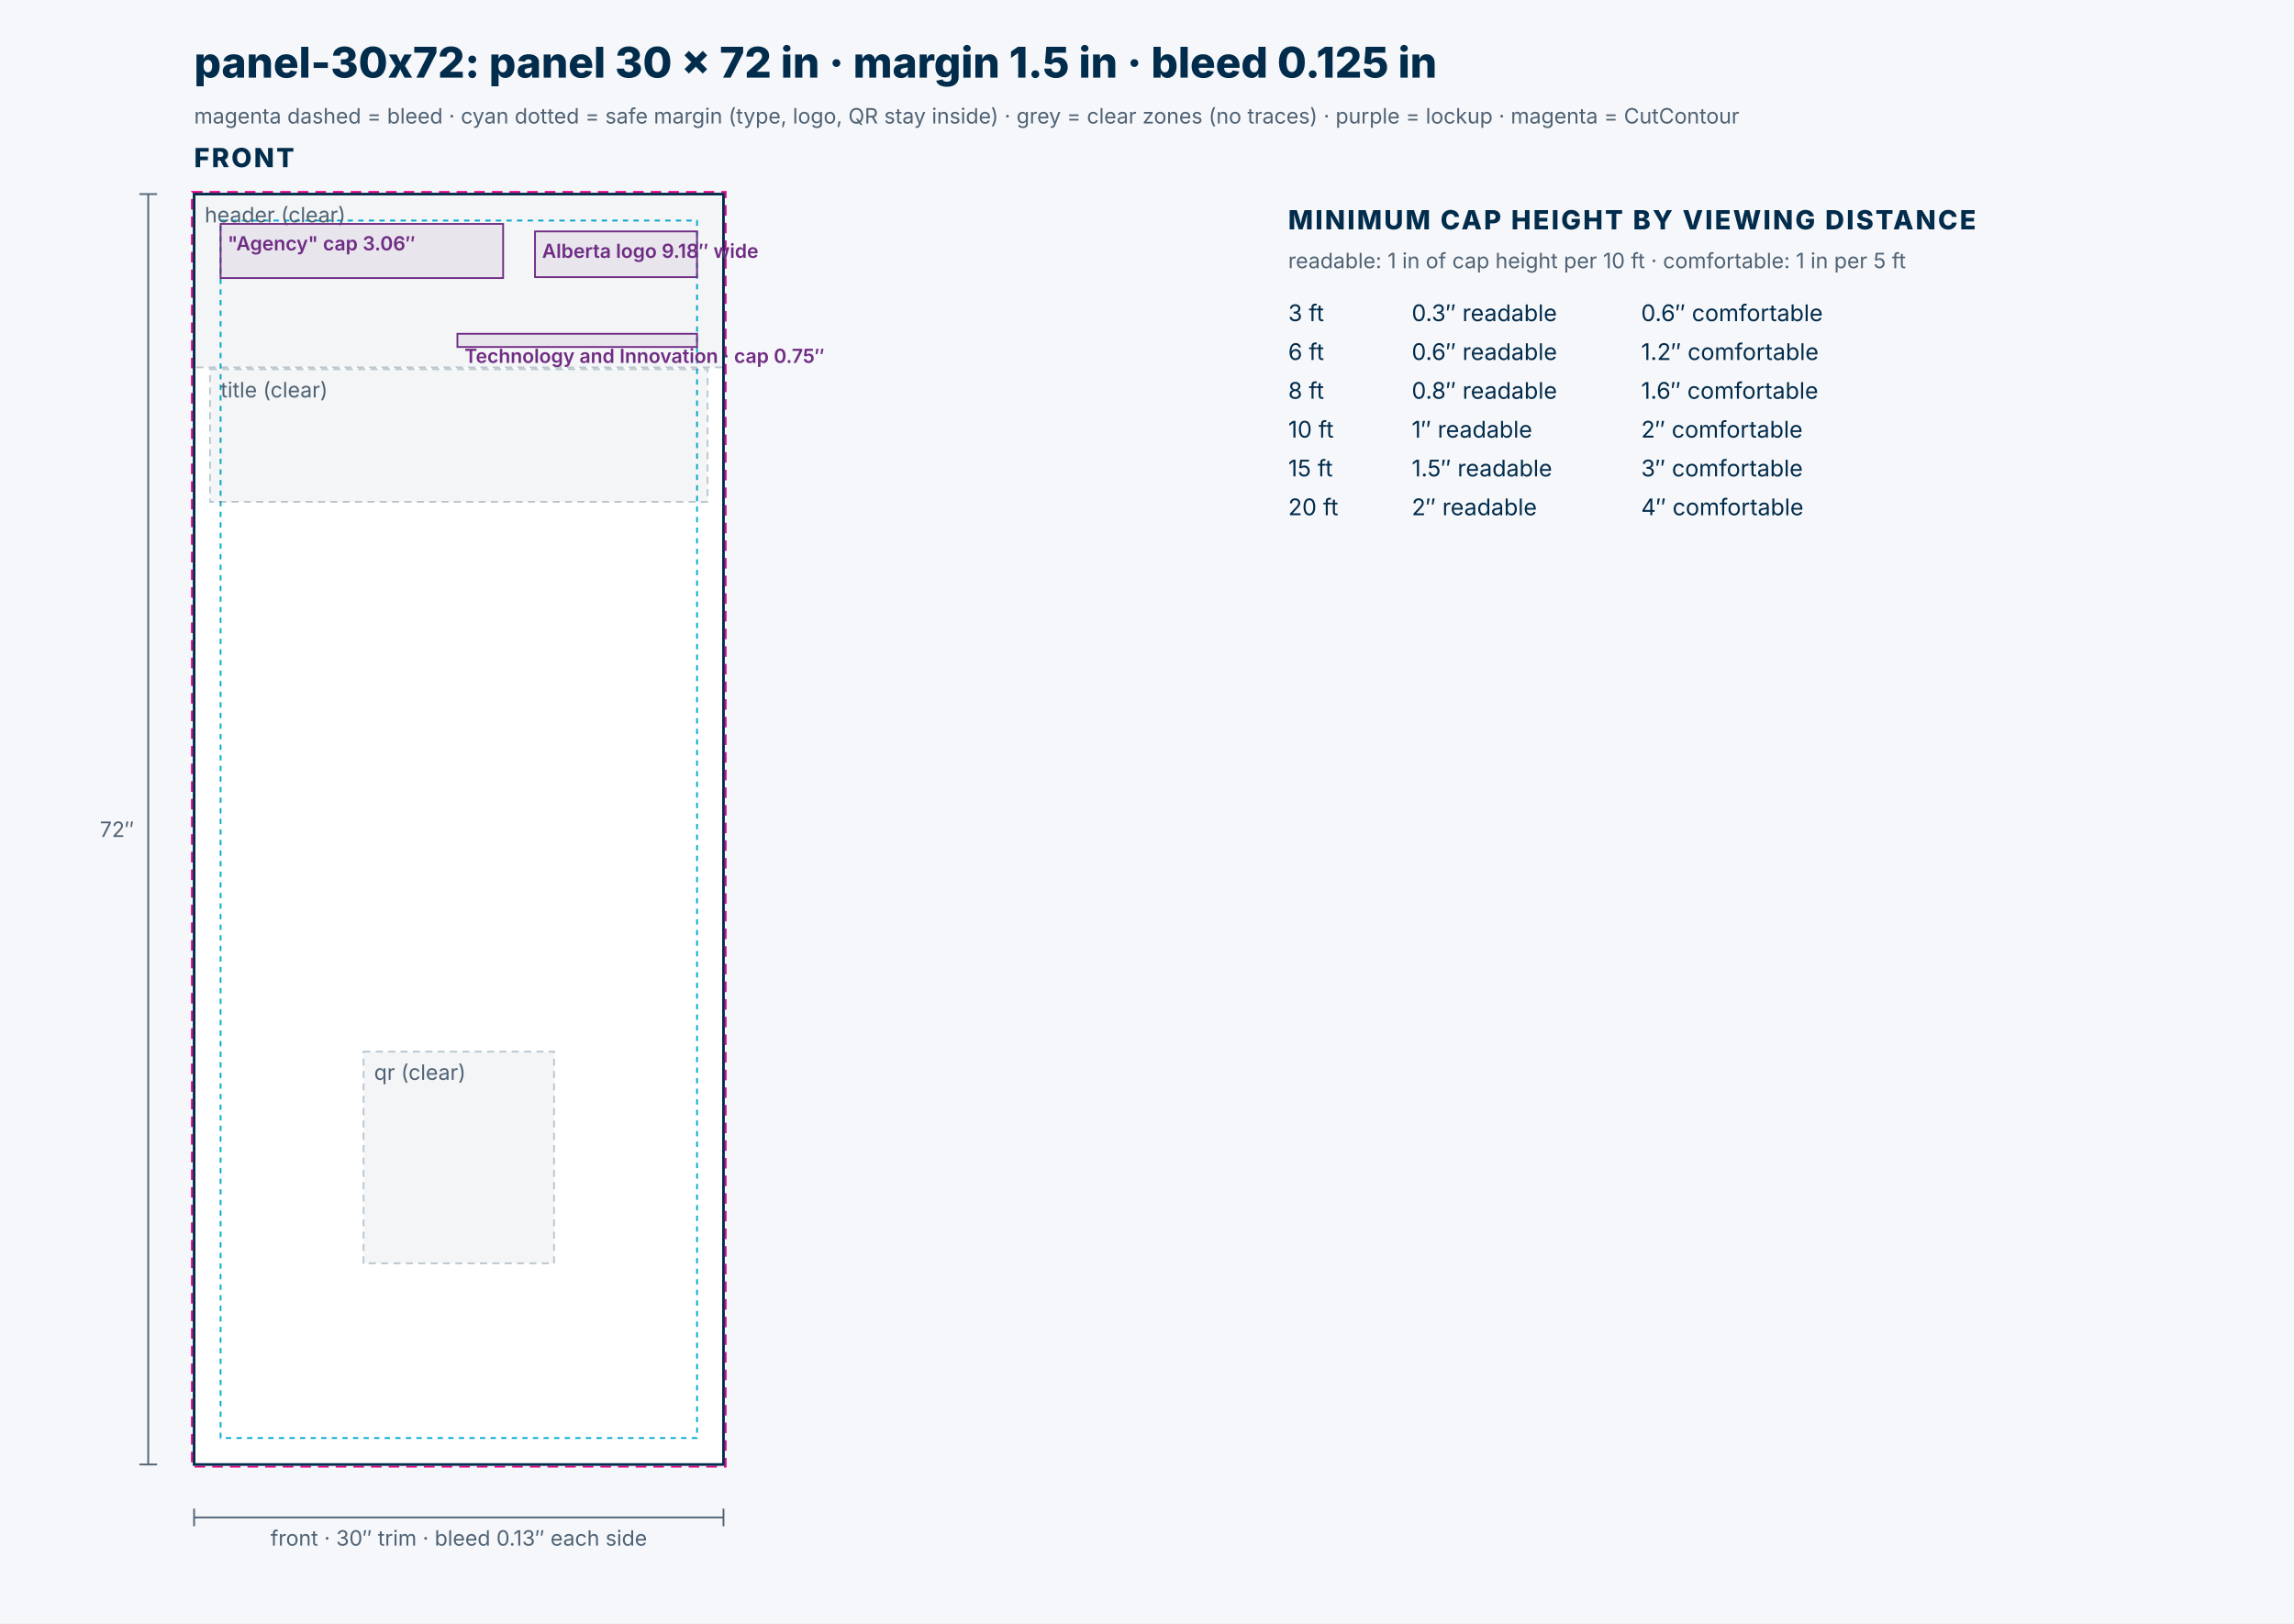
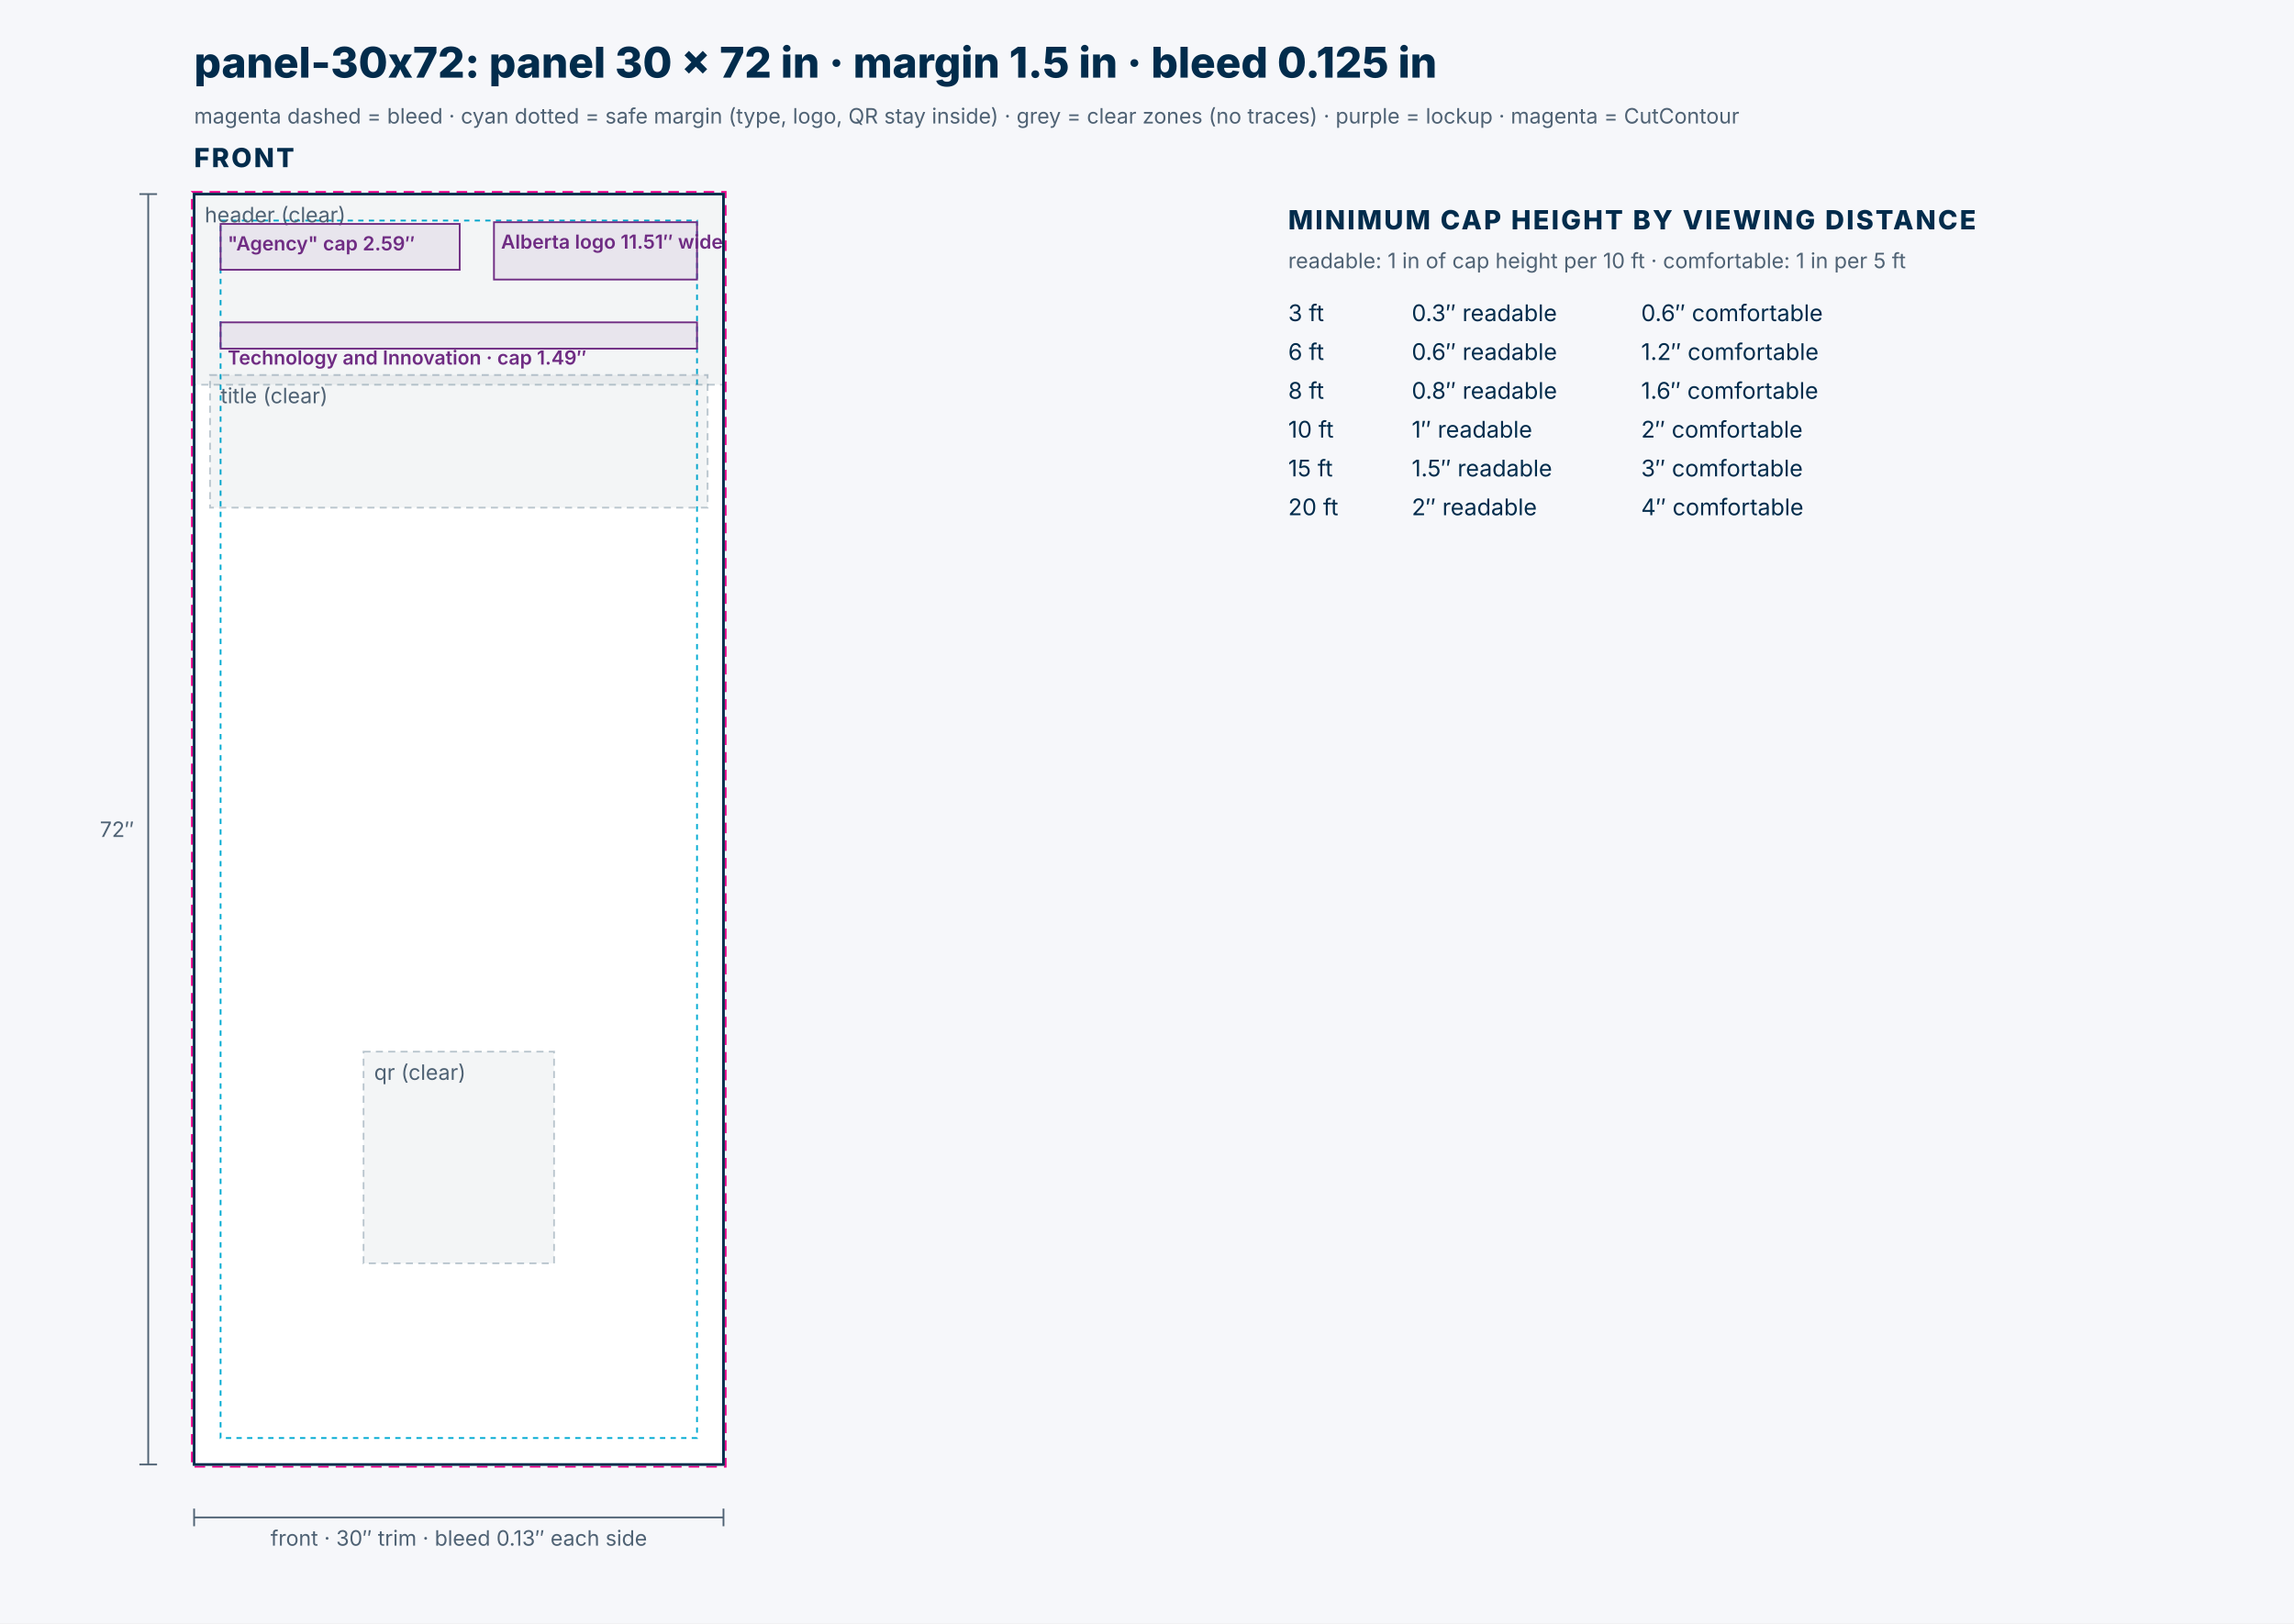
<svg xmlns="http://www.w3.org/2000/svg" width="1300" height="920" viewBox="0 0 1300 920">
  <style>
    text{font-family:Inter,Arial,sans-serif;fill:#022C4C} .fl{font-weight:800;font-size:15px;letter-spacing:.08em} .zl{font-size:12px;fill:#4F6274} .ll{font-size:11px;fill:#6F2C83;font-weight:600} .ml{font-size:12px;fill:#fff;font-weight:600} .tt{font-size:13px}
    .dim line{stroke:#4F6274;stroke-width:1} .dim text{font-size:12px;fill:#4F6274} .trim{fill:#fff;stroke:#022C4C;stroke-width:1.5} .bleed{fill:none;stroke:#EC008C;stroke-width:1;stroke-dasharray:6 4}
    .safe{fill:none;stroke:#00AAD2;stroke-width:1;stroke-dasharray:3 3} .zone{fill:rgba(2,44,76,.05);stroke:rgba(2,44,76,.25);stroke-dasharray:4 3} .lock{fill:rgba(111,44,131,.08);stroke:#6F2C83;stroke-width:1}
    .mon{fill:#1b2733;stroke:#EC008C;stroke-width:1.5} .ledge{fill:rgba(238,154,46,.25);stroke:#EE9A2E}
  </style>
  <rect width="1300" height="920" fill="#F6F7FA" />
  <text x="110" y="44" style="font-weight:800;font-size:24px">panel-30x72: panel 30 × 72 in · margin 1.5 in · bleed 0.125 in</text>
  <text x="110" y="70" class="zl">magenta dashed = bleed · cyan dotted = safe margin (type, logo, QR stay inside) · grey = clear zones (no traces) · purple = lockup · magenta = CutContour</text>
  <rect x="108.75" y="108.75" width="302.5" height="722.5" class="bleed" />
  <rect x="110" y="110" width="300" height="720" class="trim" />
  <rect x="125" y="125" width="270" height="690" class="safe" />
-   <rect x="110" y="110" width="300" height="98.24" class="zone z-header" />
+   <rect x="110" y="110" width="300" height="108.057" class="zone z-header" />
  <text class="zl" x="116" y="126">header (clear)</text>
-   <rect x="119" y="209.24" width="282" height="75.2" class="zone z-title" />
-   <text class="zl" x="125" y="225.24">title (clear)</text>
+   <rect x="119" y="212.523" width="282" height="75.2" class="zone z-title" />
+   <text class="zl" x="125" y="228.523">title (clear)</text>
  <rect x="206" y="596" width="108" height="120" class="zone z-qr" />
  <text class="zl" x="212" y="612">qr (clear)</text>
-   <rect x="125" y="126.895" width="160.123" height="30.697" class="lock" />
-   <text class="ll" x="129" y="141.895">"Agency" cap 3.06″</text>
-   <rect x="303.2" y="131.148" width="91.8" height="25.925" class="lock" />
-   <text class="ll" x="307.2" y="146.148">Alberta logo 9.18″ wide</text>
-   <rect x="259.212" y="189.163" width="135.788" height="7.5" class="lock" />
-   <text class="ll" x="263.212" y="205.663">Technology and Innovation · cap 0.75″</text>
+   <rect x="125" y="126.911" width="135.515" height="25.979" class="lock" />
+   <text class="ll" x="129" y="141.911">"Agency" cap 2.59″</text>
+   <rect x="279.933" y="125.935" width="115.067" height="32.496" class="lock" />
+   <text class="ll" x="283.933" y="140.935">Alberta logo 11.51″ wide</text>
+   <rect x="125" y="182.691" width="270" height="14.913" class="lock" />
+   <text class="ll" x="129" y="206.604">Technology and Innovation · cap 1.49″</text>
  <g class="dim">
    <line x1="110" y1="860" x2="410" y2="860" />
    <line x1="110" y1="855" x2="110" y2="865" />
    <line x1="410" y1="855" x2="410" y2="865" />
    <text x="260" y="876" text-anchor="middle">front · 30″ trim · bleed 0.13″ each side</text>
  </g>
  <g class="dim">
    <line x1="84" y1="110" x2="84" y2="830" />
    <line x1="79" y1="110" x2="89" y2="110" />
    <line x1="79" y1="830" x2="89" y2="830" />
    <text x="76" y="470" text-anchor="end" dominant-baseline="middle">72″</text>
  </g>
  <text class="fl" x="110" y="94.75">FRONT</text>
  <text class="fl" x="730" y="130">MINIMUM CAP HEIGHT BY VIEWING DISTANCE</text>
  <text class="zl" x="730" y="152">readable: 1 in of cap height per 10 ft · comfortable: 1 in per 5 ft</text>
  <text class="tt" x="730" y="182">3 ft</text>
  <text class="tt" x="800" y="182">0.3″ readable</text>
  <text class="tt" x="930" y="182">0.6″ comfortable</text>
  <text class="tt" x="730" y="204">6 ft</text>
  <text class="tt" x="800" y="204">0.6″ readable</text>
  <text class="tt" x="930" y="204">1.2″ comfortable</text>
  <text class="tt" x="730" y="226">8 ft</text>
  <text class="tt" x="800" y="226">0.8″ readable</text>
  <text class="tt" x="930" y="226">1.6″ comfortable</text>
  <text class="tt" x="730" y="248">10 ft</text>
  <text class="tt" x="800" y="248">1″ readable</text>
  <text class="tt" x="930" y="248">2″ comfortable</text>
  <text class="tt" x="730" y="270">15 ft</text>
  <text class="tt" x="800" y="270">1.5″ readable</text>
  <text class="tt" x="930" y="270">3″ comfortable</text>
  <text class="tt" x="730" y="292">20 ft</text>
  <text class="tt" x="800" y="292">2″ readable</text>
  <text class="tt" x="930" y="292">4″ comfortable</text>
</svg>
